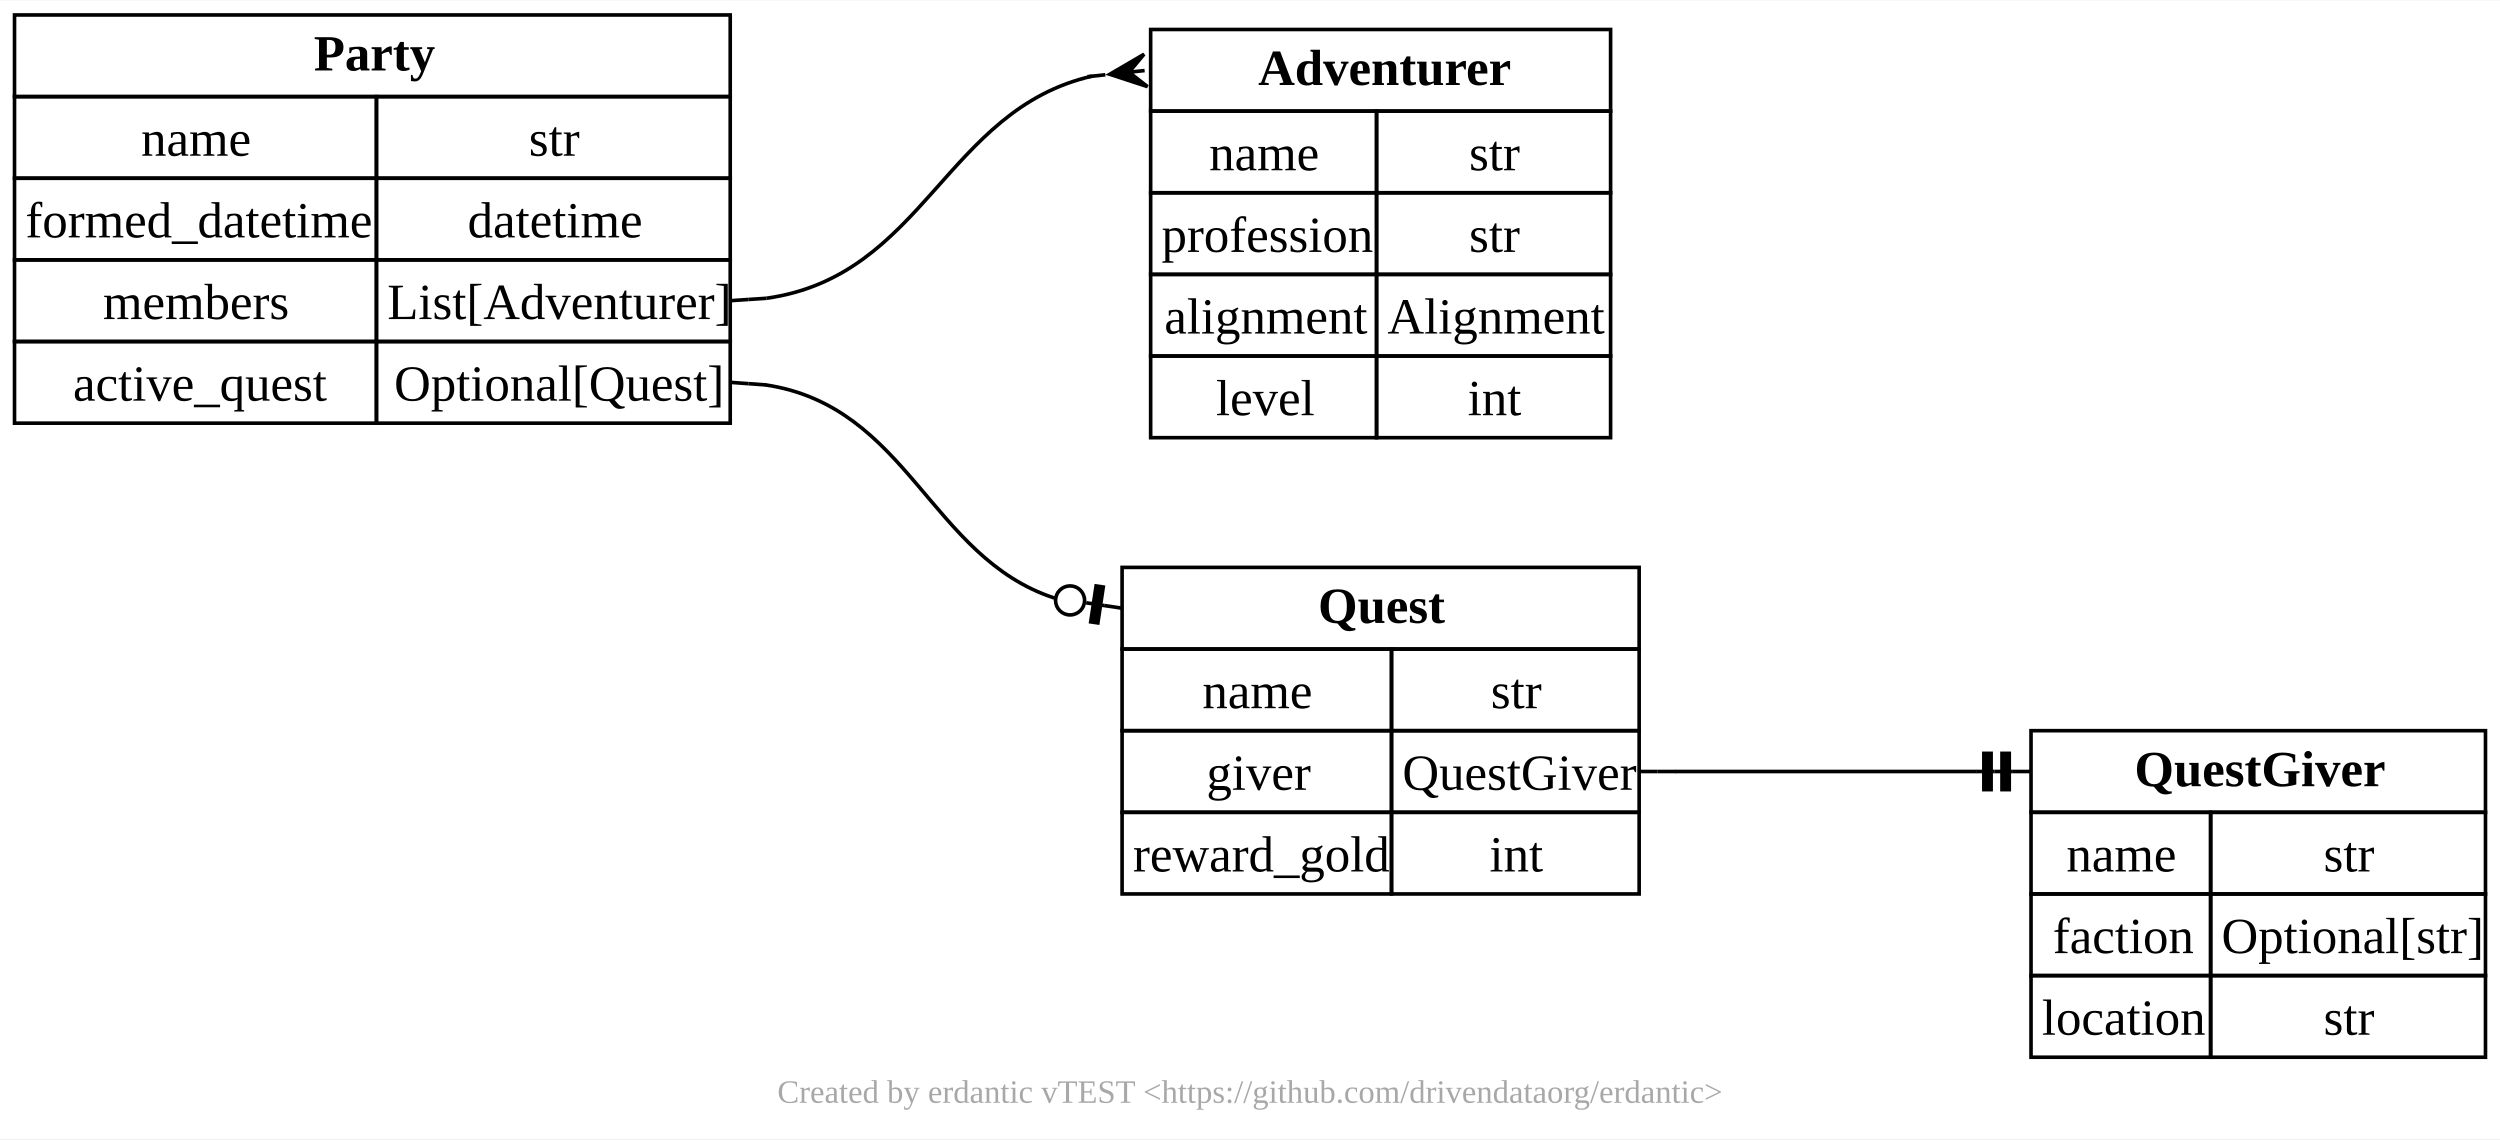
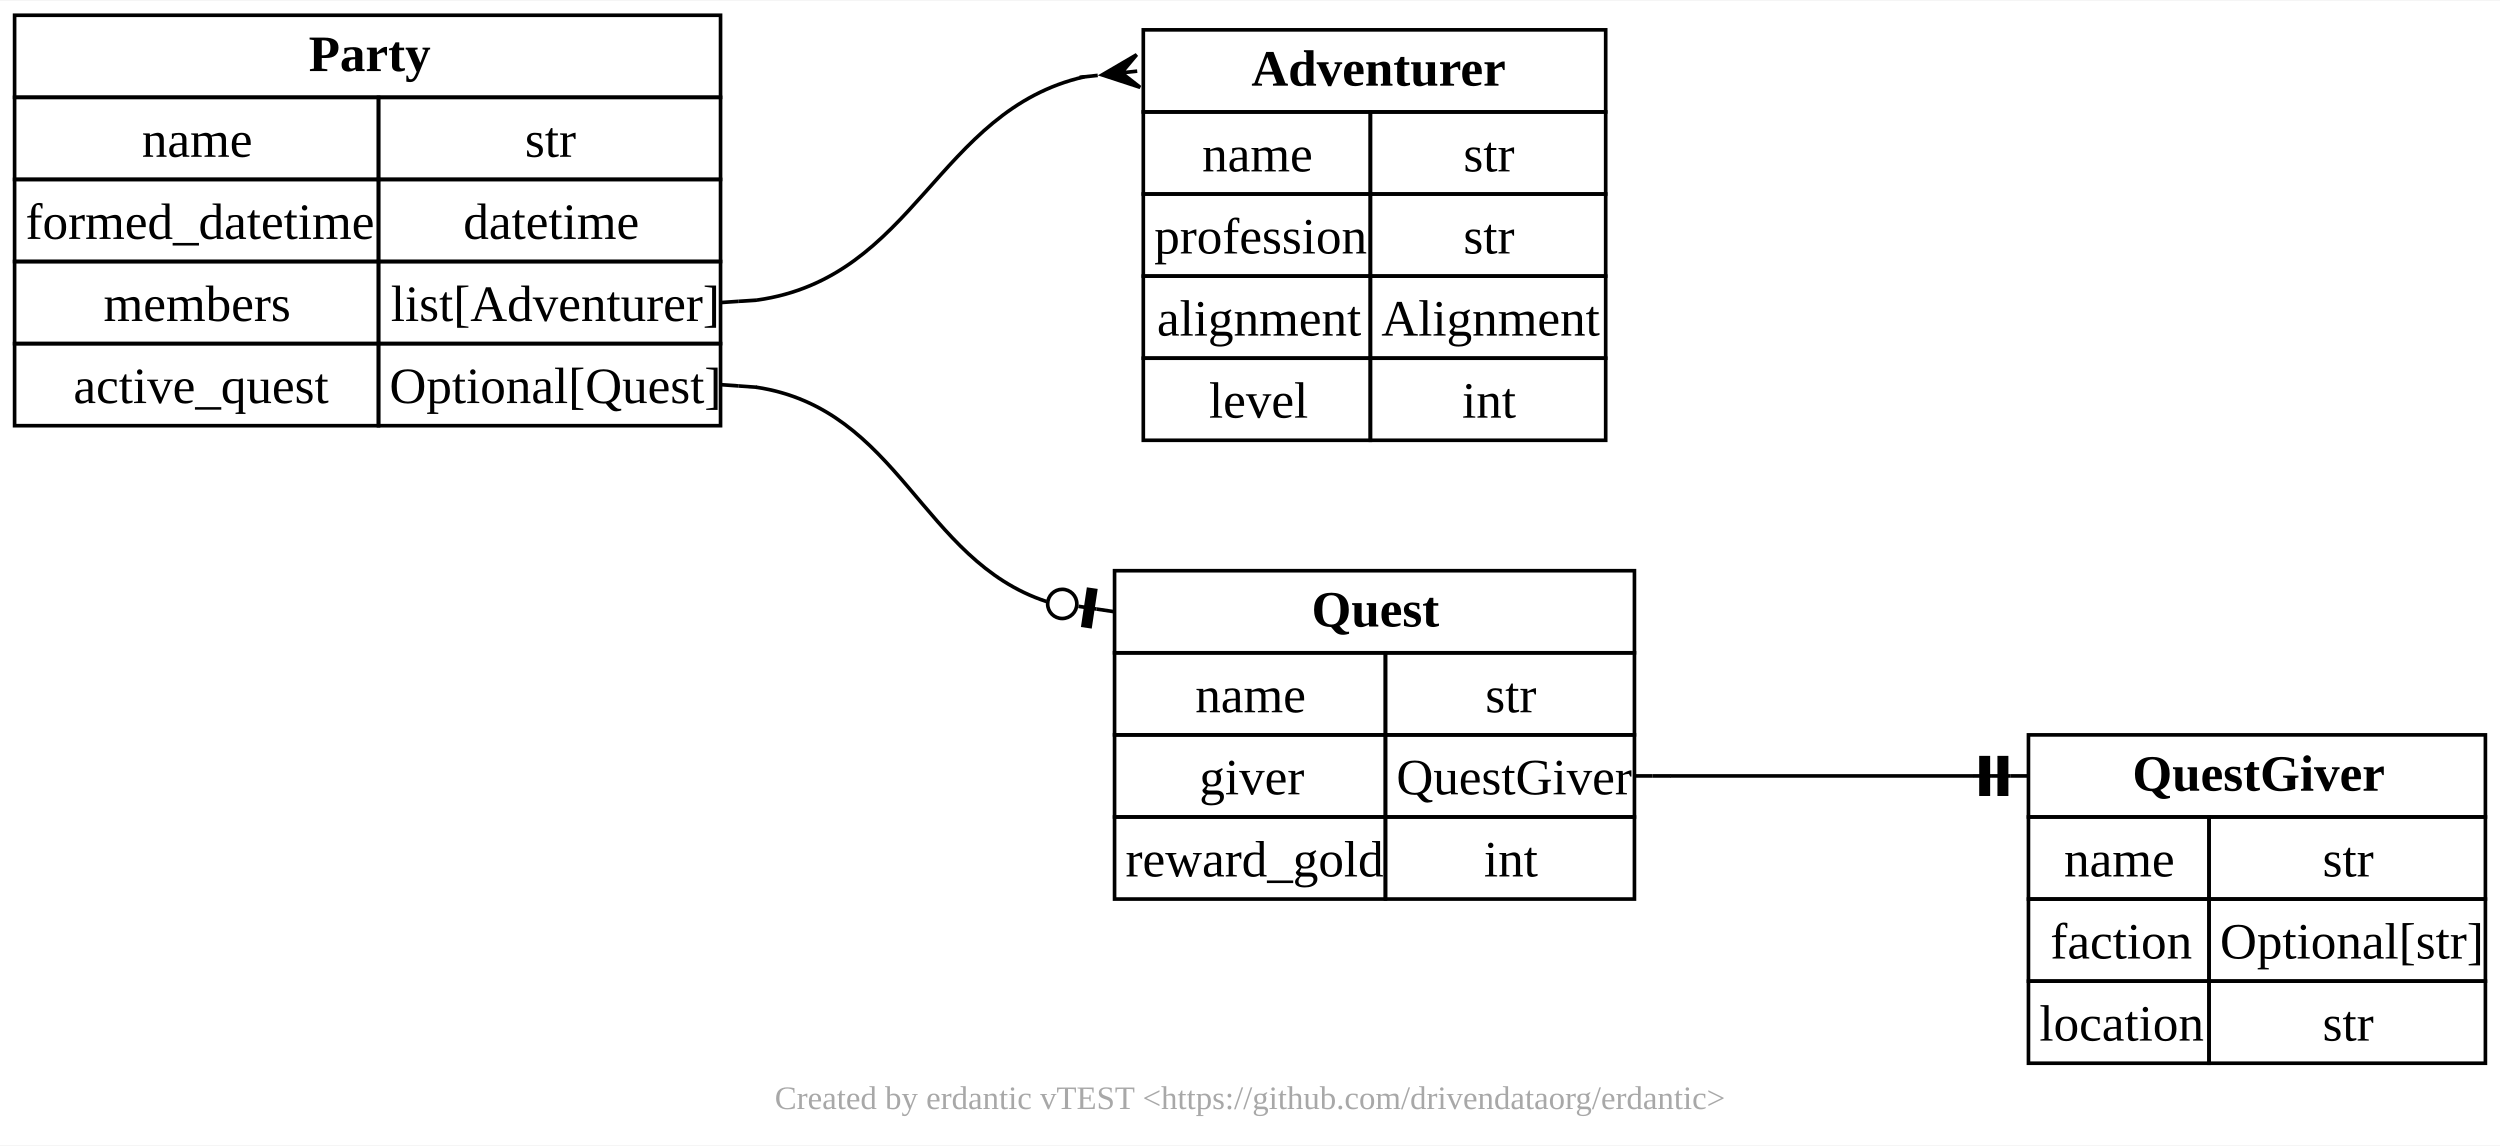
- <svg xmlns="http://www.w3.org/2000/svg" xmlns:xlink="http://www.w3.org/1999/xlink" width="689pt" height="314pt" viewBox="0.00 0.00 689.00 313.75">
+ <svg xmlns="http://www.w3.org/2000/svg" xmlns:xlink="http://www.w3.org/1999/xlink" width="685pt" height="314pt" viewBox="0.00 0.00 685.25 313.75">
  <g id="graph0" class="graph" transform="scale(1 1) rotate(0) translate(4 309.75)">
-     <polygon fill="white" stroke="none" points="-4,4 -4,-309.75 685,-309.75 685,4 -4,4" />
-     <text text-anchor="middle" x="340.5" y="-5.95" font-family="Times New Roman,Times,Liberation Serif,serif" font-size="9.00" fill="#a8a8a8">Created by erdantic vTEST &lt;https://github.com/drivendataorg/erdantic&gt;</text>
+     <polygon fill="white" stroke="none" points="-4,4 -4,-309.75 681.25,-309.75 681.25,4 -4,4" />
+     <text text-anchor="middle" x="338.62" y="-5.95" font-family="Times New Roman,Times,Liberation Serif,serif" font-size="9.00" fill="#a8a8a8">Created by erdantic vTEST &lt;https://github.com/drivendataorg/erdantic&gt;</text>
    <g id="node1" class="node">
      <g id="a_node1">
        <a xlink:title="erdantic.examples.pydantic_v1.Adventurer&#10;&#10;A person often late for dinner but with a tale or two to tell.&#10;&#10;Attributes:&#10;    name (str): Name of this adventurer&#10;    profession (str): Profession of this adventurer&#10;    alignment (Alignment): Alignment of this adventurer&#10;    level (int): Level of this adventurer&#10;">
-           <polygon fill="none" stroke="black" points="313.12,-279.25 313.12,-301.75 439.88,-301.75 439.88,-279.25 313.12,-279.25" />
-           <text text-anchor="start" x="342.75" y="-286.45" font-family="Times New Roman,Times,Liberation Serif,serif" font-weight="bold" font-size="14.00">Adventurer</text>
-           <polygon fill="none" stroke="black" points="313.12,-256.75 313.12,-279.25 375.38,-279.25 375.38,-256.75 313.12,-256.75" />
-           <text text-anchor="start" x="329.25" y="-262.95" font-family="Times New Roman,Times,Liberation Serif,serif" font-size="14.00">name</text>
-           <polygon fill="none" stroke="black" points="375.38,-256.75 375.38,-279.25 439.88,-279.25 439.88,-256.75 375.38,-256.75" />
-           <text text-anchor="start" x="400.88" y="-262.95" font-family="Times New Roman,Times,Liberation Serif,serif" font-size="14.00">str</text>
-           <polygon fill="none" stroke="black" points="313.12,-234.25 313.12,-256.75 375.38,-256.75 375.38,-234.25 313.12,-234.25" />
-           <text text-anchor="start" x="316.12" y="-240.45" font-family="Times New Roman,Times,Liberation Serif,serif" font-size="14.00">profession</text>
-           <polygon fill="none" stroke="black" points="375.38,-234.25 375.38,-256.75 439.88,-256.75 439.88,-234.25 375.38,-234.25" />
-           <text text-anchor="start" x="400.88" y="-240.45" font-family="Times New Roman,Times,Liberation Serif,serif" font-size="14.00">str</text>
-           <polygon fill="none" stroke="black" points="313.12,-211.75 313.12,-234.25 375.38,-234.25 375.38,-211.75 313.12,-211.75" />
-           <text text-anchor="start" x="316.88" y="-217.95" font-family="Times New Roman,Times,Liberation Serif,serif" font-size="14.00">alignment</text>
-           <polygon fill="none" stroke="black" points="375.38,-211.75 375.38,-234.25 439.88,-234.25 439.88,-211.75 375.38,-211.75" />
-           <text text-anchor="start" x="378.38" y="-217.95" font-family="Times New Roman,Times,Liberation Serif,serif" font-size="14.00">Alignment</text>
-           <polygon fill="none" stroke="black" points="313.12,-189.25 313.12,-211.75 375.38,-211.75 375.38,-189.25 313.12,-189.25" />
-           <text text-anchor="start" x="331.12" y="-195.45" font-family="Times New Roman,Times,Liberation Serif,serif" font-size="14.00">level</text>
-           <polygon fill="none" stroke="black" points="375.38,-189.25 375.38,-211.75 439.88,-211.75 439.88,-189.25 375.38,-189.25" />
-           <text text-anchor="start" x="400.5" y="-195.45" font-family="Times New Roman,Times,Liberation Serif,serif" font-size="14.00">int</text>
+           <polygon fill="none" stroke="black" points="309.38,-279.25 309.38,-301.75 436.12,-301.75 436.12,-279.25 309.38,-279.25" />
+           <text text-anchor="start" x="339" y="-286.45" font-family="Times New Roman,Times,Liberation Serif,serif" font-weight="bold" font-size="14.00">Adventurer</text>
+           <polygon fill="none" stroke="black" points="309.38,-256.75 309.38,-279.25 371.62,-279.25 371.62,-256.75 309.38,-256.75" />
+           <text text-anchor="start" x="325.5" y="-262.95" font-family="Times New Roman,Times,Liberation Serif,serif" font-size="14.00">name</text>
+           <polygon fill="none" stroke="black" points="371.62,-256.75 371.62,-279.25 436.12,-279.25 436.12,-256.75 371.62,-256.75" />
+           <text text-anchor="start" x="397.12" y="-262.95" font-family="Times New Roman,Times,Liberation Serif,serif" font-size="14.00">str</text>
+           <polygon fill="none" stroke="black" points="309.38,-234.25 309.38,-256.75 371.62,-256.75 371.62,-234.25 309.38,-234.25" />
+           <text text-anchor="start" x="312.38" y="-240.45" font-family="Times New Roman,Times,Liberation Serif,serif" font-size="14.00">profession</text>
+           <polygon fill="none" stroke="black" points="371.62,-234.25 371.62,-256.75 436.12,-256.75 436.12,-234.25 371.62,-234.25" />
+           <text text-anchor="start" x="397.12" y="-240.45" font-family="Times New Roman,Times,Liberation Serif,serif" font-size="14.00">str</text>
+           <polygon fill="none" stroke="black" points="309.38,-211.75 309.38,-234.25 371.62,-234.25 371.62,-211.75 309.38,-211.75" />
+           <text text-anchor="start" x="313.12" y="-217.95" font-family="Times New Roman,Times,Liberation Serif,serif" font-size="14.00">alignment</text>
+           <polygon fill="none" stroke="black" points="371.62,-211.75 371.62,-234.25 436.12,-234.25 436.12,-211.75 371.62,-211.75" />
+           <text text-anchor="start" x="374.62" y="-217.95" font-family="Times New Roman,Times,Liberation Serif,serif" font-size="14.00">Alignment</text>
+           <polygon fill="none" stroke="black" points="309.38,-189.25 309.38,-211.75 371.62,-211.75 371.62,-189.25 309.38,-189.25" />
+           <text text-anchor="start" x="327.38" y="-195.45" font-family="Times New Roman,Times,Liberation Serif,serif" font-size="14.00">level</text>
+           <polygon fill="none" stroke="black" points="371.62,-189.25 371.62,-211.75 436.12,-211.75 436.12,-189.25 371.62,-189.25" />
+           <text text-anchor="start" x="396.75" y="-195.45" font-family="Times New Roman,Times,Liberation Serif,serif" font-size="14.00">int</text>
        </a>
      </g>
    </g>
    <g id="node2" class="node">
      <g id="a_node2">
-         <a xlink:title="erdantic.examples.pydantic_v1.Party&#10;&#10;A group of adventurers finding themselves doing and saying things altogether unexpected.&#10;&#10;Attributes:&#10;    name (str): Name that party is known by&#10;    formed_datetime (datetime): Timestamp of when the party was formed&#10;    members (List[Adventurer]): Adventurers that belong to this party&#10;    active_quest (Optional[Quest]): Current quest that party is actively tackling&#10;">
-           <polygon fill="none" stroke="black" points="0,-283.25 0,-305.75 197.25,-305.75 197.25,-283.25 0,-283.25" />
-           <text text-anchor="start" x="82.5" y="-290.45" font-family="Times New Roman,Times,Liberation Serif,serif" font-weight="bold" font-size="14.00">Party</text>
+         <a xlink:title="erdantic.examples.pydantic_v1.Party&#10;&#10;A group of adventurers finding themselves doing and saying things altogether unexpected.&#10;&#10;Attributes:&#10;    name (str): Name that party is known by&#10;    formed_datetime (datetime): Timestamp of when the party was formed&#10;    members (list[Adventurer]): Adventurers that belong to this party&#10;    active_quest (Optional[Quest]): Current quest that party is actively tackling&#10;">
+           <polygon fill="none" stroke="black" points="0,-283.25 0,-305.75 193.5,-305.75 193.5,-283.25 0,-283.25" />
+           <text text-anchor="start" x="80.62" y="-290.45" font-family="Times New Roman,Times,Liberation Serif,serif" font-weight="bold" font-size="14.00">Party</text>
          <polygon fill="none" stroke="black" points="0,-260.75 0,-283.25 99.75,-283.25 99.75,-260.75 0,-260.75" />
          <text text-anchor="start" x="34.88" y="-266.95" font-family="Times New Roman,Times,Liberation Serif,serif" font-size="14.00">name</text>
-           <polygon fill="none" stroke="black" points="99.75,-260.75 99.75,-283.25 197.25,-283.25 197.25,-260.75 99.75,-260.75" />
-           <text text-anchor="start" x="141.75" y="-266.95" font-family="Times New Roman,Times,Liberation Serif,serif" font-size="14.00">str</text>
+           <polygon fill="none" stroke="black" points="99.75,-260.75 99.75,-283.25 193.5,-283.25 193.5,-260.75 99.75,-260.75" />
+           <text text-anchor="start" x="139.88" y="-266.95" font-family="Times New Roman,Times,Liberation Serif,serif" font-size="14.00">str</text>
          <polygon fill="none" stroke="black" points="0,-238.25 0,-260.75 99.75,-260.75 99.75,-238.25 0,-238.25" />
          <text text-anchor="start" x="3" y="-244.45" font-family="Times New Roman,Times,Liberation Serif,serif" font-size="14.00">formed_datetime</text>
-           <polygon fill="none" stroke="black" points="99.75,-238.25 99.75,-260.75 197.25,-260.75 197.25,-238.25 99.75,-238.25" />
-           <text text-anchor="start" x="124.88" y="-244.45" font-family="Times New Roman,Times,Liberation Serif,serif" font-size="14.00">datetime</text>
+           <polygon fill="none" stroke="black" points="99.75,-238.25 99.75,-260.75 193.5,-260.75 193.5,-238.25 99.75,-238.25" />
+           <text text-anchor="start" x="123" y="-244.45" font-family="Times New Roman,Times,Liberation Serif,serif" font-size="14.00">datetime</text>
          <polygon fill="none" stroke="black" points="0,-215.75 0,-238.25 99.75,-238.25 99.75,-215.75 0,-215.75" />
          <text text-anchor="start" x="24.38" y="-221.95" font-family="Times New Roman,Times,Liberation Serif,serif" font-size="14.00">members</text>
-           <polygon fill="none" stroke="black" points="99.75,-215.75 99.75,-238.25 197.25,-238.25 197.25,-215.75 99.75,-215.75" />
-           <text text-anchor="start" x="102.75" y="-221.95" font-family="Times New Roman,Times,Liberation Serif,serif" font-size="14.00">List[Adventurer]</text>
+           <polygon fill="none" stroke="black" points="99.75,-215.75 99.75,-238.25 193.5,-238.25 193.5,-215.75 99.75,-215.75" />
+           <text text-anchor="start" x="103.12" y="-221.95" font-family="Times New Roman,Times,Liberation Serif,serif" font-size="14.00">list[Adventurer]</text>
          <polygon fill="none" stroke="black" points="0,-193.25 0,-215.75 99.75,-215.75 99.75,-193.25 0,-193.25" />
          <text text-anchor="start" x="16.12" y="-199.45" font-family="Times New Roman,Times,Liberation Serif,serif" font-size="14.00">active_quest</text>
-           <polygon fill="none" stroke="black" points="99.75,-193.25 99.75,-215.75 197.25,-215.75 197.25,-193.25 99.75,-193.25" />
-           <text text-anchor="start" x="104.62" y="-199.45" font-family="Times New Roman,Times,Liberation Serif,serif" font-size="14.00">Optional[Quest]</text>
+           <polygon fill="none" stroke="black" points="99.75,-193.25 99.75,-215.75 193.5,-215.75 193.5,-193.25 99.75,-193.25" />
+           <text text-anchor="start" x="102.75" y="-199.45" font-family="Times New Roman,Times,Liberation Serif,serif" font-size="14.00">Optional[Quest]</text>
        </a>
      </g>
    </g>
    <g id="edge1" class="edge">
-       <path fill="none" stroke="black" d="M207.21,-227.67C250.68,-233.77 256.49,-279.62 296.96,-288.88" />
-       <polyline fill="none" stroke="black" points="197.25,-227 202.24,-227.34" />
-       <polyline fill="none" stroke="black" points="202.24,-227.34 207.23,-227.67" />
-       <polygon fill="black" stroke="black" points="301.85,-289.4 311.31,-294.94 307.15,-289.97 311.46,-290.43 311.46,-290.43 311.46,-290.43 307.15,-289.97 312.27,-285.99 301.85,-289.4" />
-       <polyline fill="none" stroke="black" points="300.64,-289.27 295.67,-288.74" />
+       <path fill="none" stroke="black" d="M203.46,-227.67C246.93,-233.77 252.74,-279.62 293.21,-288.88" />
+       <polyline fill="none" stroke="black" points="193.5,-227 198.49,-227.34" />
+       <polyline fill="none" stroke="black" points="198.49,-227.34 203.48,-227.67" />
+       <polygon fill="black" stroke="black" points="298.1,-289.4 307.56,-294.94 303.4,-289.97 307.71,-290.43 307.71,-290.43 307.71,-290.43 303.4,-289.97 308.52,-285.99 298.1,-289.4" />
+       <polyline fill="none" stroke="black" points="296.89,-289.27 291.92,-288.74" />
    </g>
    <g id="node3" class="node">
      <g id="a_node3">
        <a xlink:title="erdantic.examples.pydantic_v1.Quest&#10;&#10;A task to complete, with some monetary reward.&#10;&#10;Attributes:&#10;    name (str): Name by which this quest is referred to&#10;    giver (QuestGiver): Person who offered the quest&#10;    reward_gold (int): Amount of gold to be rewarded for quest completion&#10;">
-           <polygon fill="none" stroke="black" points="305.25,-131 305.25,-153.5 447.75,-153.5 447.75,-131 305.25,-131" />
-           <text text-anchor="start" x="359.25" y="-138.2" font-family="Times New Roman,Times,Liberation Serif,serif" font-weight="bold" font-size="14.00">Quest</text>
-           <polygon fill="none" stroke="black" points="305.25,-108.5 305.25,-131 379.5,-131 379.5,-108.5 305.25,-108.5" />
-           <text text-anchor="start" x="327.38" y="-114.7" font-family="Times New Roman,Times,Liberation Serif,serif" font-size="14.00">name</text>
-           <polygon fill="none" stroke="black" points="379.5,-108.5 379.5,-131 447.75,-131 447.75,-108.5 379.5,-108.5" />
-           <text text-anchor="start" x="406.88" y="-114.7" font-family="Times New Roman,Times,Liberation Serif,serif" font-size="14.00">str</text>
-           <polygon fill="none" stroke="black" points="305.25,-86 305.25,-108.5 379.5,-108.5 379.5,-86 305.25,-86" />
-           <text text-anchor="start" x="328.5" y="-92.2" font-family="Times New Roman,Times,Liberation Serif,serif" font-size="14.00">giver</text>
-           <polygon fill="none" stroke="black" points="379.5,-86 379.5,-108.5 447.75,-108.5 447.75,-86 379.5,-86" />
-           <text text-anchor="start" x="382.5" y="-92.2" font-family="Times New Roman,Times,Liberation Serif,serif" font-size="14.00">QuestGiver</text>
-           <polygon fill="none" stroke="black" points="305.25,-63.5 305.25,-86 379.5,-86 379.5,-63.5 305.25,-63.5" />
-           <text text-anchor="start" x="308.25" y="-69.7" font-family="Times New Roman,Times,Liberation Serif,serif" font-size="14.00">reward_gold</text>
-           <polygon fill="none" stroke="black" points="379.5,-63.5 379.5,-86 447.75,-86 447.75,-63.5 379.5,-63.5" />
-           <text text-anchor="start" x="406.5" y="-69.7" font-family="Times New Roman,Times,Liberation Serif,serif" font-size="14.00">int</text>
+           <polygon fill="none" stroke="black" points="301.5,-131 301.5,-153.5 444,-153.5 444,-131 301.5,-131" />
+           <text text-anchor="start" x="355.5" y="-138.2" font-family="Times New Roman,Times,Liberation Serif,serif" font-weight="bold" font-size="14.00">Quest</text>
+           <polygon fill="none" stroke="black" points="301.5,-108.5 301.5,-131 375.75,-131 375.75,-108.5 301.5,-108.5" />
+           <text text-anchor="start" x="323.62" y="-114.7" font-family="Times New Roman,Times,Liberation Serif,serif" font-size="14.00">name</text>
+           <polygon fill="none" stroke="black" points="375.75,-108.5 375.75,-131 444,-131 444,-108.5 375.75,-108.5" />
+           <text text-anchor="start" x="403.12" y="-114.7" font-family="Times New Roman,Times,Liberation Serif,serif" font-size="14.00">str</text>
+           <polygon fill="none" stroke="black" points="301.5,-86 301.5,-108.5 375.75,-108.5 375.75,-86 301.5,-86" />
+           <text text-anchor="start" x="324.75" y="-92.2" font-family="Times New Roman,Times,Liberation Serif,serif" font-size="14.00">giver</text>
+           <polygon fill="none" stroke="black" points="375.75,-86 375.75,-108.5 444,-108.5 444,-86 375.75,-86" />
+           <text text-anchor="start" x="378.75" y="-92.2" font-family="Times New Roman,Times,Liberation Serif,serif" font-size="14.00">QuestGiver</text>
+           <polygon fill="none" stroke="black" points="301.5,-63.5 301.5,-86 375.75,-86 375.75,-63.5 301.5,-63.5" />
+           <text text-anchor="start" x="304.5" y="-69.7" font-family="Times New Roman,Times,Liberation Serif,serif" font-size="14.00">reward_gold</text>
+           <polygon fill="none" stroke="black" points="375.75,-63.5 375.75,-86 444,-86 444,-63.5 375.75,-63.5" />
+           <text text-anchor="start" x="402.75" y="-69.7" font-family="Times New Roman,Times,Liberation Serif,serif" font-size="14.00">int</text>
        </a>
      </g>
    </g>
    <g id="edge2" class="edge">
-       <path fill="none" stroke="black" d="M206.98,-203.8C246.3,-197.9 252.26,-156.32 286.57,-145.06" />
-       <polyline fill="none" stroke="black" points="197.25,-204.5 202.24,-204.14" />
-       <polyline fill="none" stroke="black" points="202.24,-204.14 207.22,-203.78" />
-       <polyline fill="none" stroke="black" points="305.25,-142.25 300.31,-142.99" />
-       <polygon fill="black" stroke="black" points="298.57,-138.2 300.06,-148.09 298.08,-148.38 296.6,-138.49 298.57,-138.2" />
-       <polyline fill="none" stroke="black" points="300.31,-142.99 295.36,-143.74" />
-       <ellipse fill="none" stroke="black" cx="290.91" cy="-144.4" rx="4" ry="4" />
+       <path fill="none" stroke="black" d="M203.23,-203.8C242.55,-197.9 248.51,-156.32 282.82,-145.06" />
+       <polyline fill="none" stroke="black" points="193.5,-204.5 198.49,-204.14" />
+       <polyline fill="none" stroke="black" points="198.49,-204.14 203.47,-203.78" />
+       <polyline fill="none" stroke="black" points="301.5,-142.25 296.56,-142.99" />
+       <polygon fill="black" stroke="black" points="294.82,-138.2 296.31,-148.09 294.33,-148.38 292.85,-138.49 294.82,-138.2" />
+       <polyline fill="none" stroke="black" points="296.56,-142.99 291.61,-143.74" />
+       <ellipse fill="none" stroke="black" cx="287.16" cy="-144.4" rx="4" ry="4" />
    </g>
    <g id="node4" class="node">
      <g id="a_node4">
        <a xlink:title="erdantic.examples.pydantic_v1.QuestGiver&#10;&#10;A person who offers a task that needs completing.&#10;&#10;Attributes:&#10;    name (str): Name of this quest giver&#10;    faction (str): Faction that this quest giver belongs to&#10;    location (str): Location this quest giver can be found&#10;">
-           <polygon fill="none" stroke="black" points="555.75,-86 555.75,-108.5 681,-108.5 681,-86 555.75,-86" />
-           <text text-anchor="start" x="584.25" y="-93.2" font-family="Times New Roman,Times,Liberation Serif,serif" font-weight="bold" font-size="14.00">QuestGiver</text>
-           <polygon fill="none" stroke="black" points="555.75,-63.5 555.75,-86 605.25,-86 605.25,-63.5 555.75,-63.5" />
-           <text text-anchor="start" x="565.5" y="-69.7" font-family="Times New Roman,Times,Liberation Serif,serif" font-size="14.00">name</text>
-           <polygon fill="none" stroke="black" points="605.25,-63.5 605.25,-86 681,-86 681,-63.5 605.25,-63.5" />
-           <text text-anchor="start" x="636.38" y="-69.7" font-family="Times New Roman,Times,Liberation Serif,serif" font-size="14.00">str</text>
-           <polygon fill="none" stroke="black" points="555.75,-41 555.75,-63.5 605.25,-63.5 605.25,-41 555.75,-41" />
-           <text text-anchor="start" x="561.75" y="-47.2" font-family="Times New Roman,Times,Liberation Serif,serif" font-size="14.00">faction</text>
-           <polygon fill="none" stroke="black" points="605.25,-41 605.25,-63.5 681,-63.5 681,-41 605.25,-41" />
-           <text text-anchor="start" x="608.25" y="-47.2" font-family="Times New Roman,Times,Liberation Serif,serif" font-size="14.00">Optional[str]</text>
-           <polygon fill="none" stroke="black" points="555.75,-18.5 555.75,-41 605.25,-41 605.25,-18.5 555.75,-18.5" />
-           <text text-anchor="start" x="558.75" y="-24.7" font-family="Times New Roman,Times,Liberation Serif,serif" font-size="14.00">location</text>
-           <polygon fill="none" stroke="black" points="605.25,-18.5 605.25,-41 681,-41 681,-18.5 605.25,-18.5" />
-           <text text-anchor="start" x="636.38" y="-24.7" font-family="Times New Roman,Times,Liberation Serif,serif" font-size="14.00">str</text>
+           <polygon fill="none" stroke="black" points="552,-86 552,-108.5 677.25,-108.5 677.25,-86 552,-86" />
+           <text text-anchor="start" x="580.5" y="-93.2" font-family="Times New Roman,Times,Liberation Serif,serif" font-weight="bold" font-size="14.00">QuestGiver</text>
+           <polygon fill="none" stroke="black" points="552,-63.5 552,-86 601.5,-86 601.5,-63.5 552,-63.5" />
+           <text text-anchor="start" x="561.75" y="-69.7" font-family="Times New Roman,Times,Liberation Serif,serif" font-size="14.00">name</text>
+           <polygon fill="none" stroke="black" points="601.5,-63.5 601.5,-86 677.25,-86 677.25,-63.5 601.5,-63.5" />
+           <text text-anchor="start" x="632.62" y="-69.7" font-family="Times New Roman,Times,Liberation Serif,serif" font-size="14.00">str</text>
+           <polygon fill="none" stroke="black" points="552,-41 552,-63.5 601.5,-63.5 601.5,-41 552,-41" />
+           <text text-anchor="start" x="558" y="-47.2" font-family="Times New Roman,Times,Liberation Serif,serif" font-size="14.00">faction</text>
+           <polygon fill="none" stroke="black" points="601.5,-41 601.5,-63.5 677.25,-63.5 677.25,-41 601.5,-41" />
+           <text text-anchor="start" x="604.5" y="-47.2" font-family="Times New Roman,Times,Liberation Serif,serif" font-size="14.00">Optional[str]</text>
+           <polygon fill="none" stroke="black" points="552,-18.5 552,-41 601.5,-41 601.5,-18.5 552,-18.5" />
+           <text text-anchor="start" x="555" y="-24.7" font-family="Times New Roman,Times,Liberation Serif,serif" font-size="14.00">location</text>
+           <polygon fill="none" stroke="black" points="601.5,-18.5 601.5,-41 677.25,-41 677.25,-18.5 601.5,-18.5" />
+           <text text-anchor="start" x="632.62" y="-24.7" font-family="Times New Roman,Times,Liberation Serif,serif" font-size="14.00">str</text>
        </a>
      </g>
    </g>
    <g id="edge3" class="edge">
-       <path fill="none" stroke="black" d="M457.62,-97.25C492.82,-97.25 507.55,-97.25 540.83,-97.25" />
-       <polyline fill="none" stroke="black" points="447.75,-97.25 452.75,-97.25" />
-       <polyline fill="none" stroke="black" points="452.75,-97.25 457.75,-97.25" />
-       <polyline fill="none" stroke="black" points="555.75,-97.25 550.75,-97.25" />
-       <polygon fill="black" stroke="black" points="549.75,-92.25 549.75,-102.25 547.75,-102.25 547.75,-92.25 549.75,-92.25" />
-       <polyline fill="none" stroke="black" points="550.75,-97.25 545.75,-97.25" />
-       <polygon fill="black" stroke="black" points="544.75,-92.25 544.75,-102.25 542.75,-102.25 542.75,-92.25 544.75,-92.25" />
-       <polyline fill="none" stroke="black" points="545.75,-97.25 540.75,-97.25" />
+       <path fill="none" stroke="black" d="M453.87,-97.25C489.07,-97.25 503.8,-97.25 537.08,-97.25" />
+       <polyline fill="none" stroke="black" points="444,-97.25 449,-97.25" />
+       <polyline fill="none" stroke="black" points="449,-97.25 454,-97.25" />
+       <polyline fill="none" stroke="black" points="552,-97.25 547,-97.25" />
+       <polygon fill="black" stroke="black" points="546,-92.25 546,-102.25 544,-102.25 544,-92.25 546,-92.25" />
+       <polyline fill="none" stroke="black" points="547,-97.25 542,-97.25" />
+       <polygon fill="black" stroke="black" points="541,-92.25 541,-102.25 539,-102.25 539,-92.25 541,-92.25" />
+       <polyline fill="none" stroke="black" points="542,-97.25 537,-97.25" />
    </g>
  </g>
</svg>
